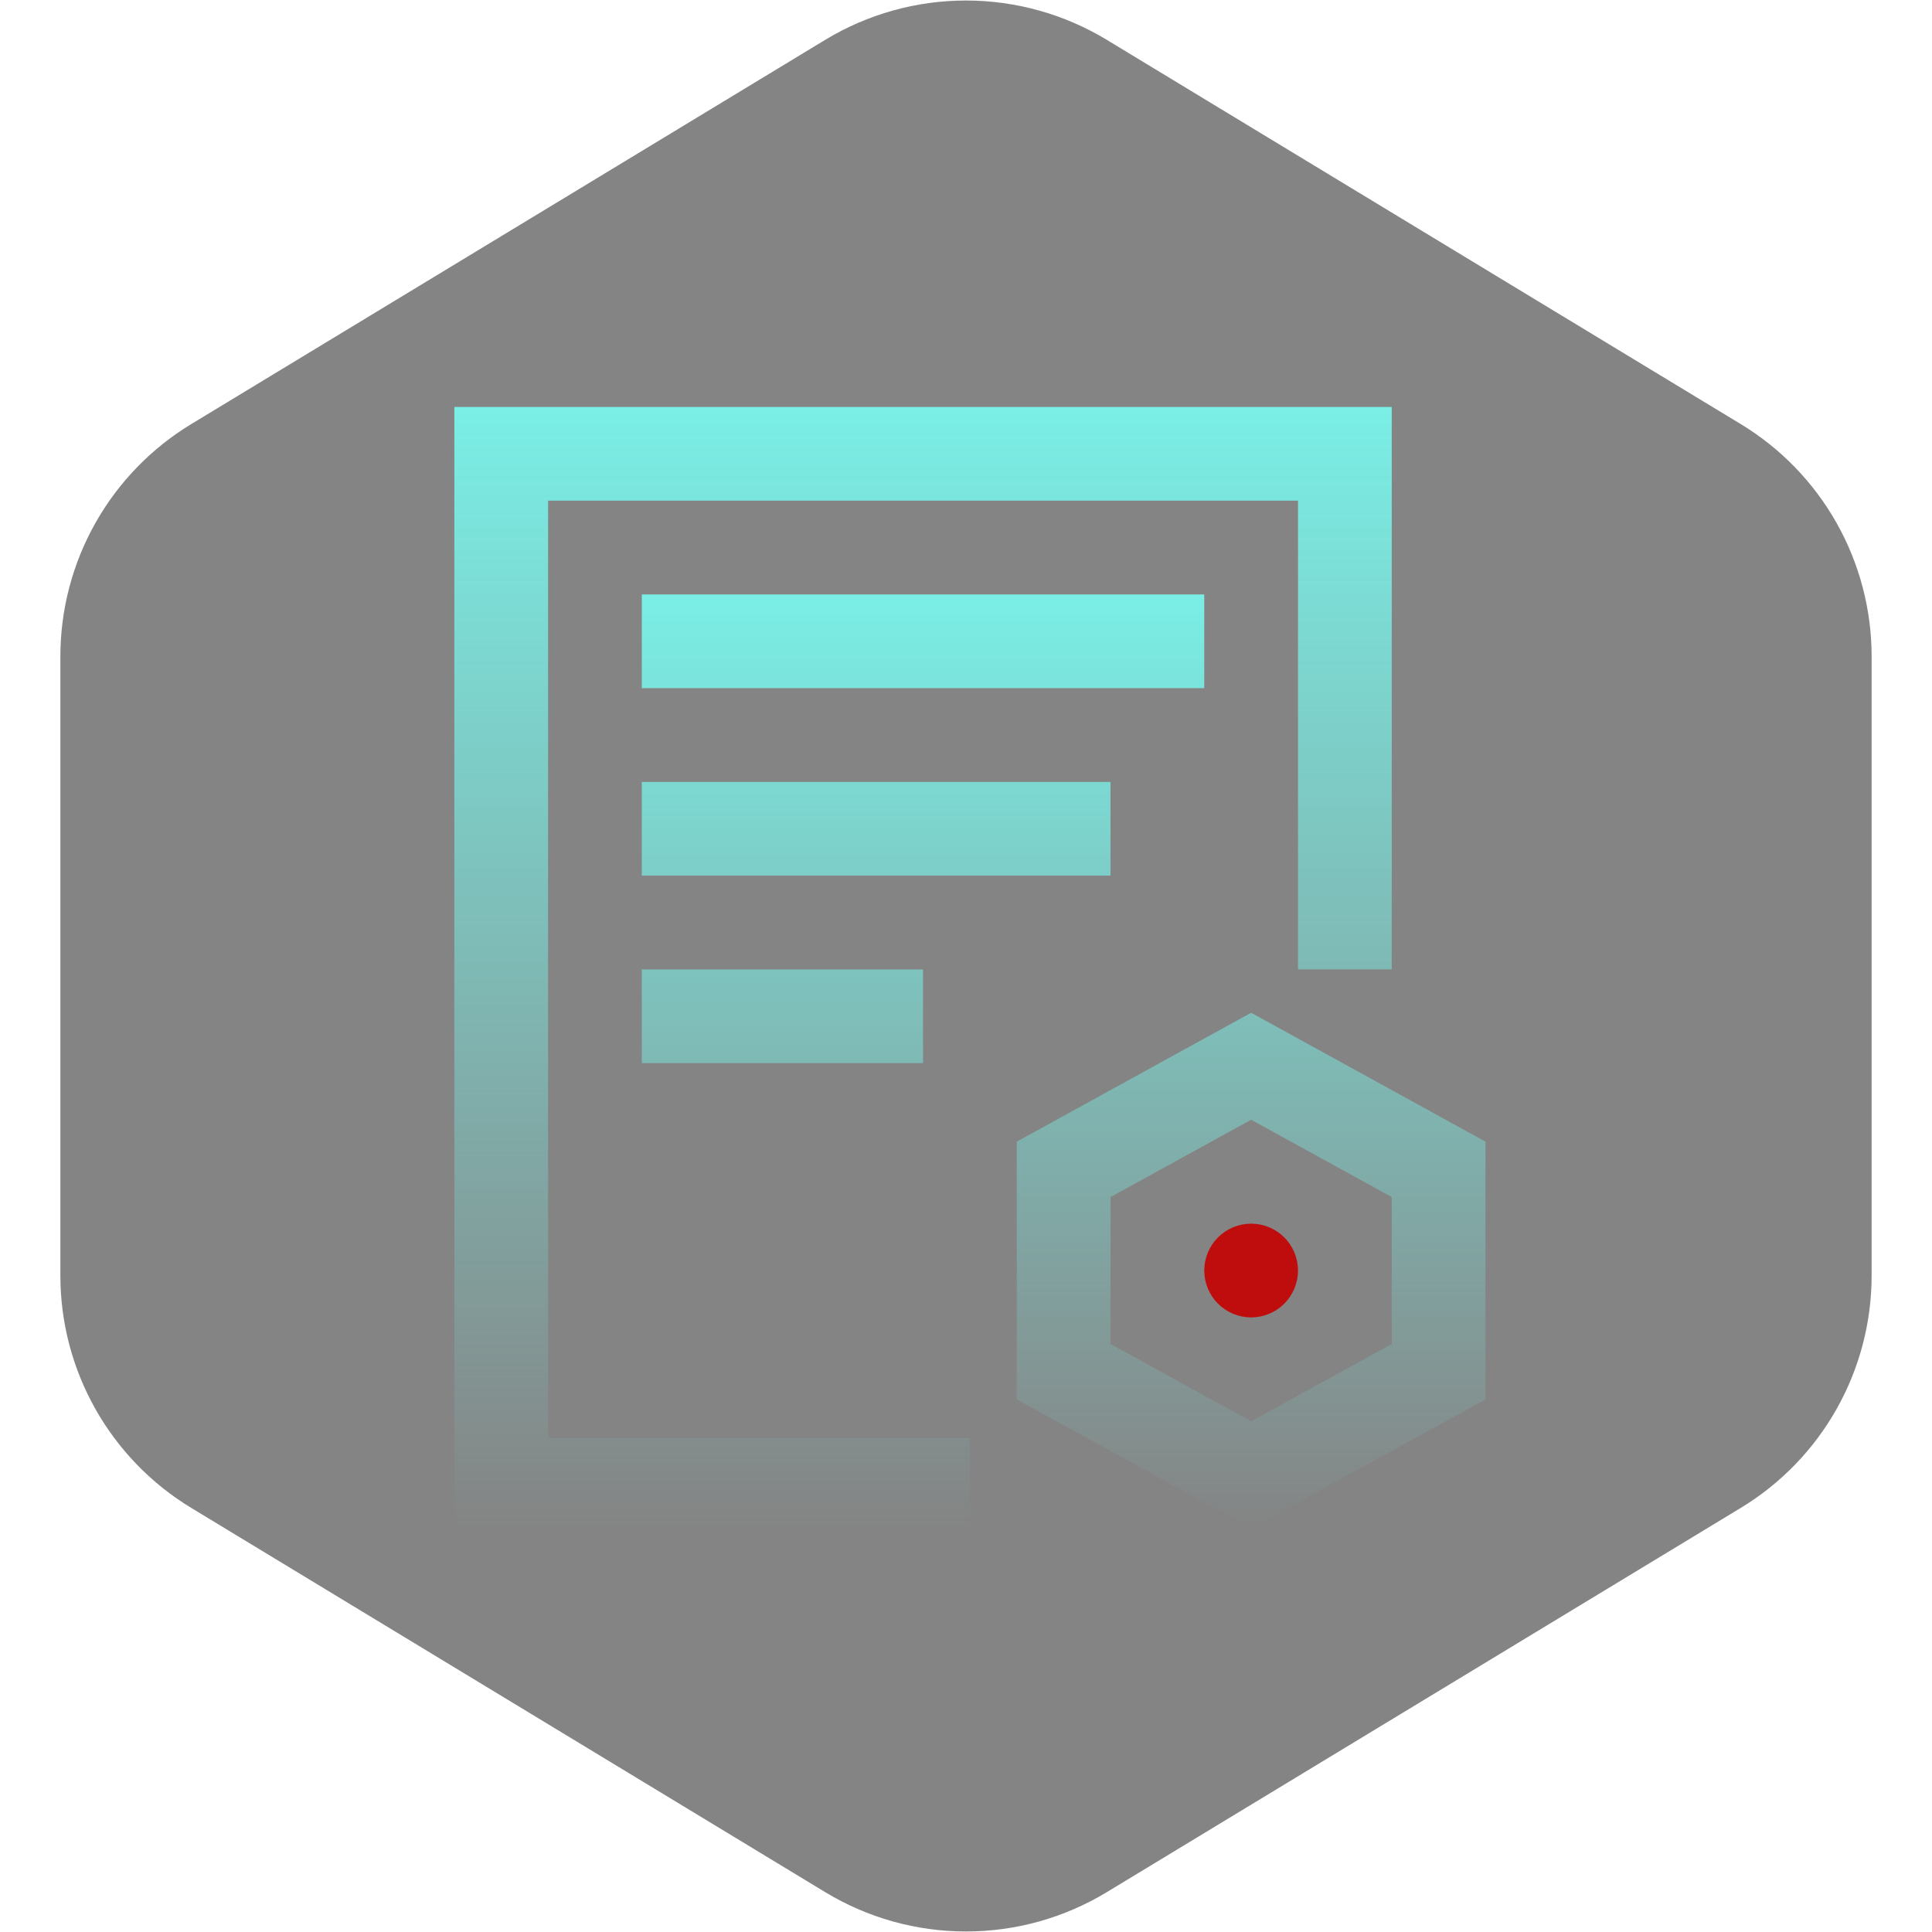
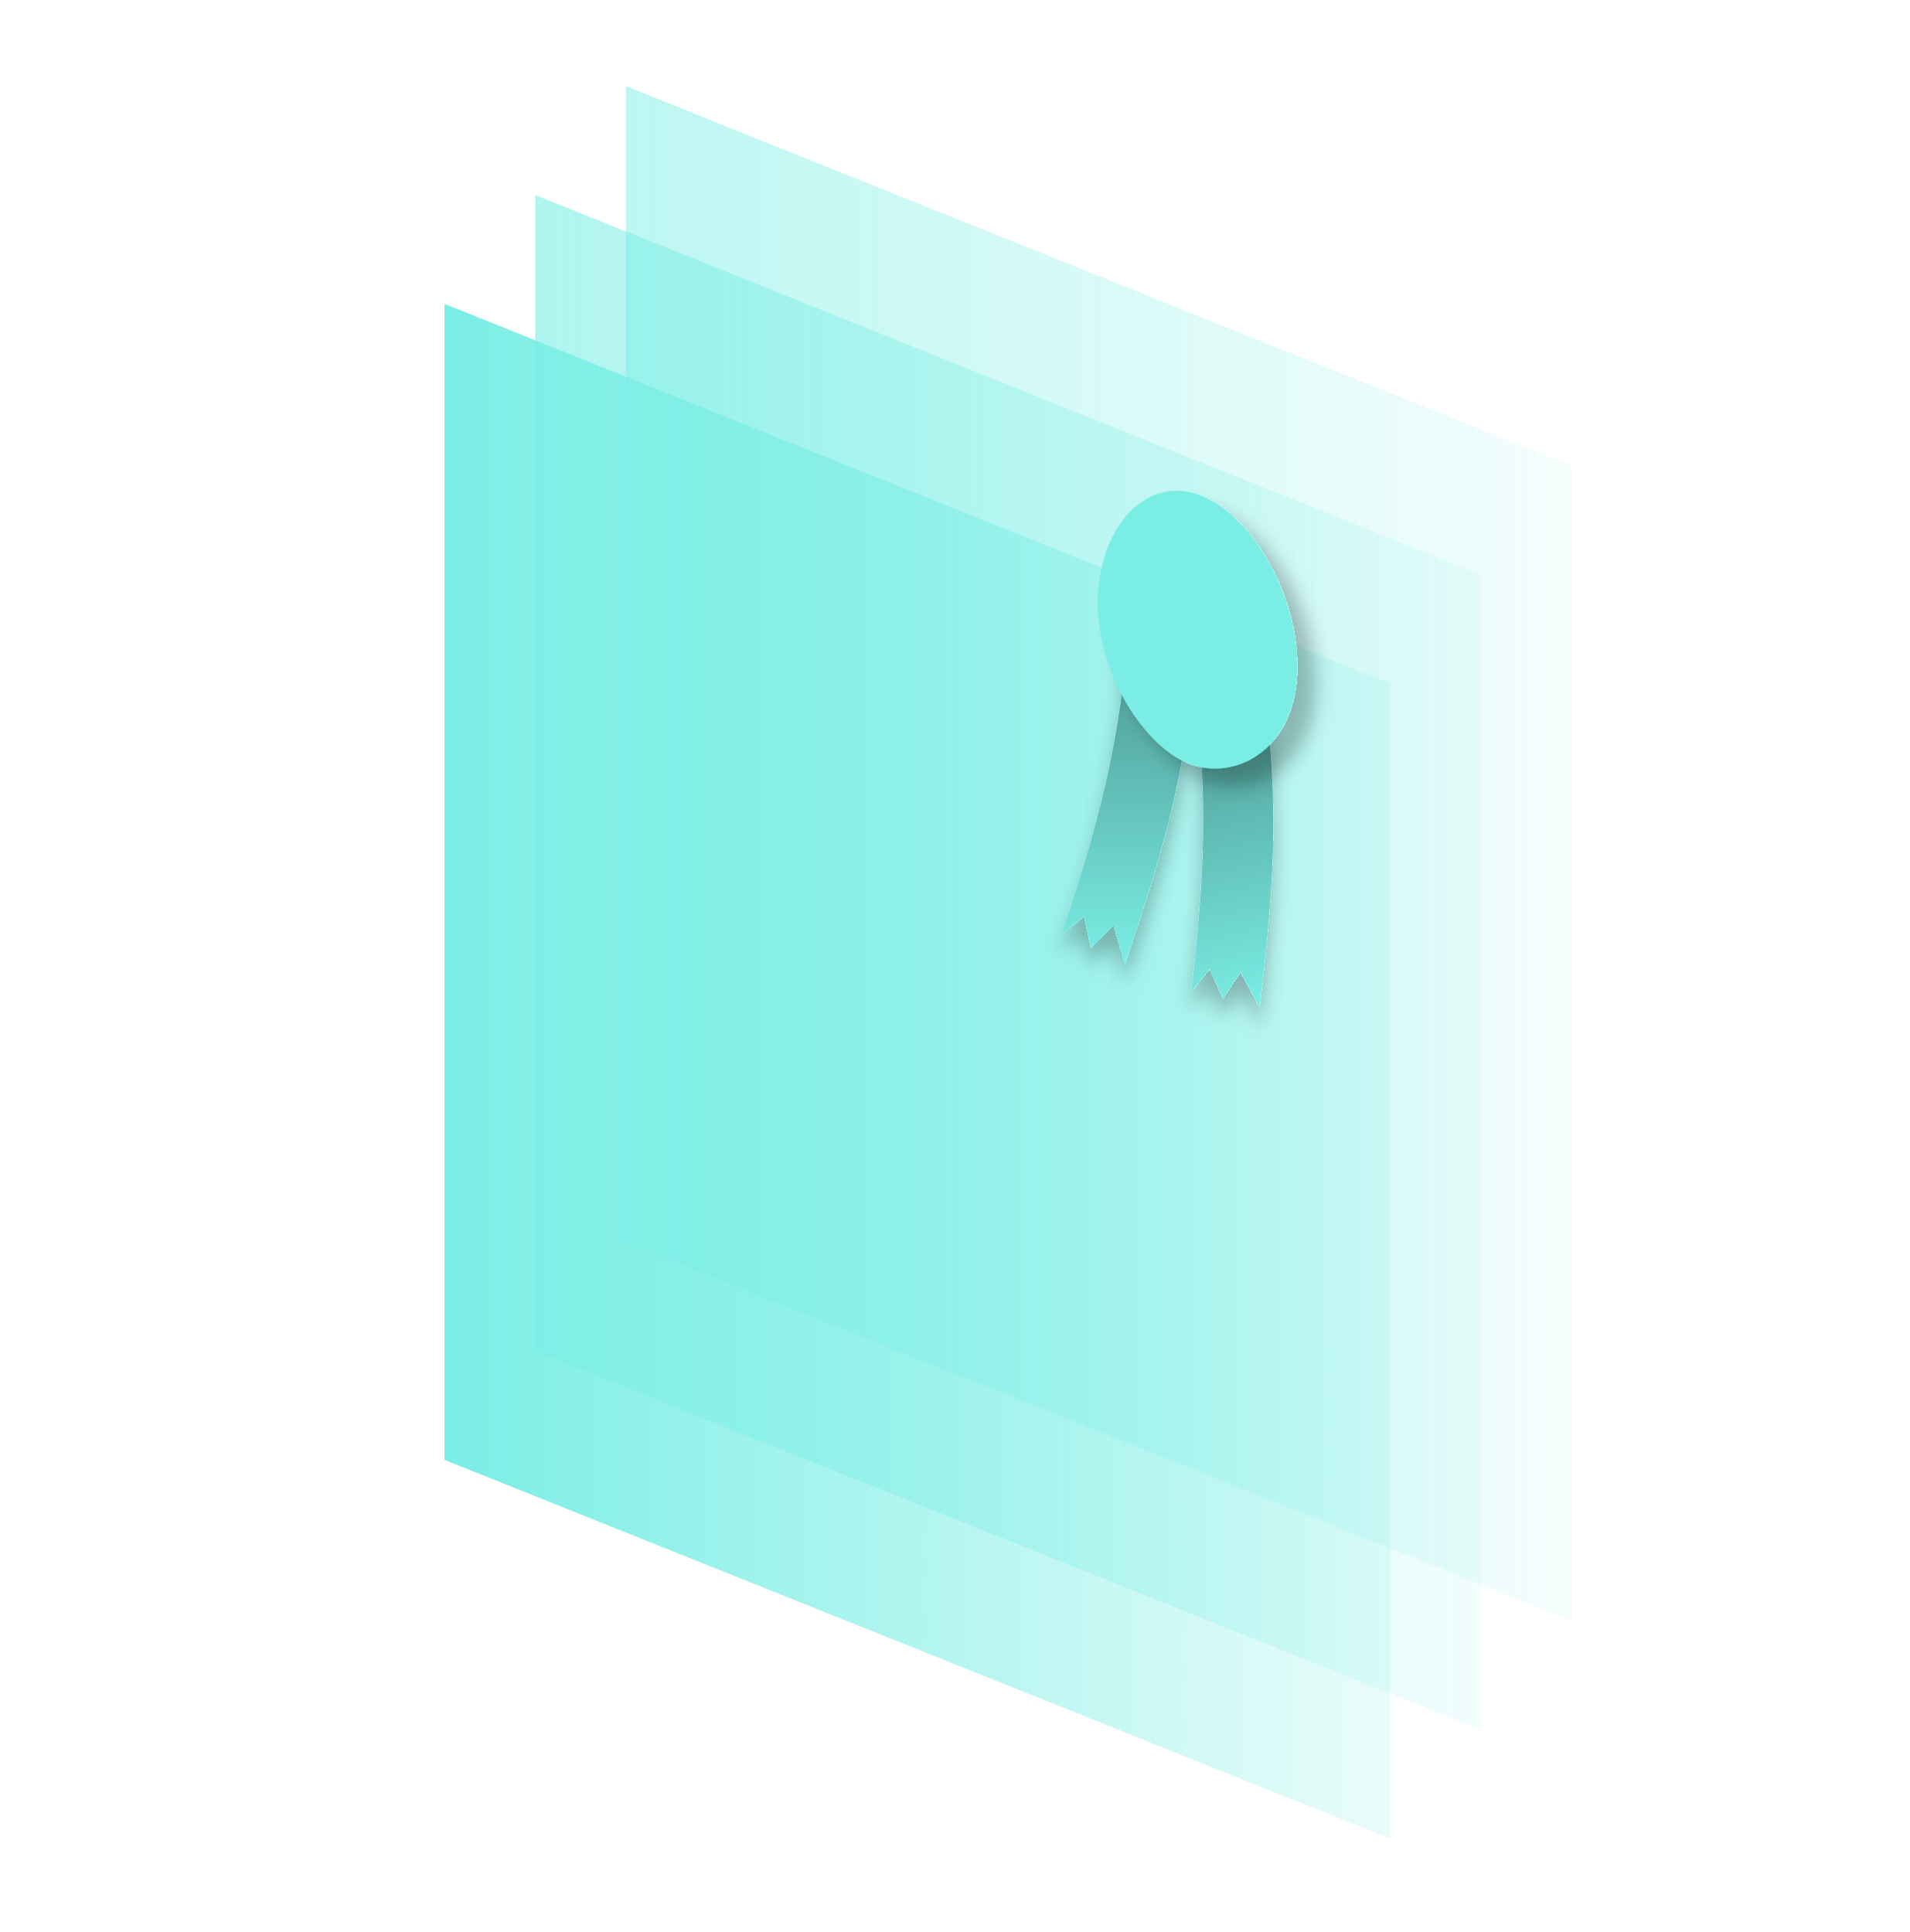
- <svg xmlns="http://www.w3.org/2000/svg" width="489" height="489" viewBox="0 0 489 489" fill="none">
-   <path d="M280.136 10.085C269.39 3.574 257.065 0.131 244.5 0.131C231.935 0.131 219.61 3.574 208.864 10.085L48.411 107.335C38.3 113.462 29.939 122.092 24.136 132.392C18.332 142.693 15.283 154.315 15.281 166.138V322.862C15.283 334.685 18.332 346.307 24.136 356.607C29.939 366.908 38.3 375.538 48.411 381.664L208.864 478.914C219.61 485.426 231.935 488.868 244.5 488.868C257.065 488.868 269.39 485.426 280.136 478.914L440.589 381.664C450.7 375.538 459.061 366.908 464.864 356.607C470.668 346.307 473.717 334.685 473.719 322.862V166.138C473.717 154.315 470.668 142.693 464.864 132.392C459.061 122.092 450.7 113.462 440.589 107.335L280.136 10.085Z" fill="#1F1F1F" fill-opacity="0.55" />
-   <path d="M138.725 126.725H328.532V245.353H352.257V103H115V387.71H245.491V363.985H138.725V126.725Z" fill="url(#paint0_linear_599_103)" />
-   <path d="M162.447 150.45H304.803V174.175H162.447V150.45ZM162.447 197.903H281.075V221.629H162.447V197.903ZM162.447 245.354H233.625V269.079H162.447V245.354ZM316.666 256.334L257.353 288.956V354.202L316.669 386.825L375.982 354.202V288.956L316.666 256.334ZM352.257 340.173L316.669 359.746L281.082 340.173V302.986L316.669 283.413L352.257 302.986V340.173Z" fill="url(#paint1_linear_599_103)" />
-   <path d="M304.804 321.579C304.804 324.725 306.054 327.742 308.278 329.967C310.503 332.192 313.52 333.441 316.666 333.441C319.812 333.441 322.83 332.192 325.054 329.967C327.279 327.742 328.529 324.725 328.529 321.579C328.529 318.433 327.279 315.415 325.054 313.191C322.83 310.966 319.812 309.716 316.666 309.716C313.52 309.716 310.503 310.966 308.278 313.191C306.054 315.415 304.804 318.433 304.804 321.579Z" fill="#BF0D0D" />
+ <svg xmlns="http://www.w3.org/2000/svg" width="421" height="426" viewBox="0 0 421 426" fill="none">
+   <path opacity="0.5" d="M346.455 357.394V102.728L138 19V273.904L346.455 357.394Z" fill="url(#paint0_linear_355_700)" />
+   <path opacity="0.6" d="M326.455 381.394V126.728L118 43V297.904L326.455 381.394Z" fill="url(#paint1_linear_355_700)" />
+   <path d="M306.455 405.394V150.728L97.999 67V321.904L306.455 405.394Z" fill="url(#paint2_linear_355_700)" />
+   <g filter="url(#filter0_d_355_700)">
+     <path d="M234 206C243.871 176.814 247.372 160.387 249.5 131L264 137.5C262.224 166.712 258.001 183.145 248 212.5L245.5 204L240.5 209L239 202L234 206Z" fill="url(#paint3_linear_355_700)" />
+   </g>
+   <g filter="url(#filter1_d_355_700)">
+     <path d="M262.633 218.606C266.204 188.004 266.204 171.208 262.16 142.023L277.696 145.357C282.048 174.298 281.343 191.25 277.681 222.045L273.464 214.253L269.616 220.185L266.69 213.652L262.633 218.606Z" fill="url(#paint4_linear_355_700)" />
+   </g>
+   <g filter="url(#filter2_d_355_700)">
+     <path d="M286 147C286 163.568 274.5 171.5 264 169C253.5 166.5 242 149.568 242 133C242 116.431 252.5 105 264 109C275.5 113 286 130.431 286 147Z" fill="#7AEEE5" />
+   </g>
  <defs>
-     <linearGradient id="paint0_linear_599_103" x1="233.628" y1="103" x2="233.628" y2="387.71" gradientUnits="userSpaceOnUse">
+     <filter id="filter0_d_355_700" x="230" y="131" width="38" height="89.5" filterUnits="userSpaceOnUse" color-interpolation-filters="sRGB">
+       <feFlood flood-opacity="0" result="BackgroundImageFix" />
+       <feColorMatrix in="SourceAlpha" type="matrix" values="0 0 0 0 0 0 0 0 0 0 0 0 0 0 0 0 0 0 127 0" result="hardAlpha" />
+       <feOffset dy="4" />
+       <feGaussianBlur stdDeviation="2" />
+       <feComposite in2="hardAlpha" operator="out" />
+       <feColorMatrix type="matrix" values="0 0 0 0 0 0 0 0 0 0 0 0 0 0 0 0 0 0 0.25 0" />
+       <feBlend mode="normal" in2="BackgroundImageFix" result="effect1_dropShadow_355_700" />
+       <feBlend mode="normal" in="SourceGraphic" in2="effect1_dropShadow_355_700" result="shape" />
+     </filter>
+     <filter id="filter1_d_355_700" x="258.159" y="142.022" width="26.541" height="88.022" filterUnits="userSpaceOnUse" color-interpolation-filters="sRGB">
+       <feFlood flood-opacity="0" result="BackgroundImageFix" />
+       <feColorMatrix in="SourceAlpha" type="matrix" values="0 0 0 0 0 0 0 0 0 0 0 0 0 0 0 0 0 0 127 0" result="hardAlpha" />
+       <feOffset dy="4" />
+       <feGaussianBlur stdDeviation="2" />
+       <feComposite in2="hardAlpha" operator="out" />
+       <feColorMatrix type="matrix" values="0 0 0 0 0 0 0 0 0 0 0 0 0 0 0 0 0 0 0.25 0" />
+       <feBlend mode="normal" in2="BackgroundImageFix" result="effect1_dropShadow_355_700" />
+       <feBlend mode="normal" in="SourceGraphic" in2="effect1_dropShadow_355_700" result="shape" />
+     </filter>
+     <filter id="filter2_d_355_700" x="242" y="108.198" width="52" height="69.254" filterUnits="userSpaceOnUse" color-interpolation-filters="sRGB">
+       <feFlood flood-opacity="0" result="BackgroundImageFix" />
+       <feColorMatrix in="SourceAlpha" type="matrix" values="0 0 0 0 0 0 0 0 0 0 0 0 0 0 0 0 0 0 127 0" result="hardAlpha" />
+       <feOffset dx="4" dy="4" />
+       <feGaussianBlur stdDeviation="2" />
+       <feComposite in2="hardAlpha" operator="out" />
+       <feColorMatrix type="matrix" values="0 0 0 0 0 0 0 0 0 0 0 0 0 0 0 0 0 0 0.25 0" />
+       <feBlend mode="normal" in2="BackgroundImageFix" result="effect1_dropShadow_355_700" />
+       <feBlend mode="normal" in="SourceGraphic" in2="effect1_dropShadow_355_700" result="shape" />
+     </filter>
+     <linearGradient id="paint0_linear_355_700" x1="388.351" y1="187.723" x2="137.999" y2="187.721" gradientUnits="userSpaceOnUse">
+       <stop stop-color="#7AEEE5" stop-opacity="0" />
+       <stop offset="1" stop-color="#7AEEE5" />
+     </linearGradient>
+     <linearGradient id="paint1_linear_355_700" x1="368.351" y1="211.723" x2="117.999" y2="211.721" gradientUnits="userSpaceOnUse">
+       <stop stop-color="#7AEEE5" stop-opacity="0" />
+       <stop offset="1" stop-color="#7AEEE5" />
+     </linearGradient>
+     <linearGradient id="paint2_linear_355_700" x1="348.351" y1="235.723" x2="97.999" y2="235.721" gradientUnits="userSpaceOnUse">
+       <stop stop-color="#7AEEE5" stop-opacity="0" />
+       <stop offset="1" stop-color="#7AEEE5" />
+     </linearGradient>
+     <linearGradient id="paint3_linear_355_700" x1="249" y1="212.5" x2="249" y2="131" gradientUnits="userSpaceOnUse">
      <stop stop-color="#7AEEE5" />
-       <stop offset="1" stop-color="#7AEEE5" stop-opacity="0" />
+       <stop offset="1" stop-color="#468883" />
    </linearGradient>
-     <linearGradient id="paint1_linear_599_103" x1="269.214" y1="150.45" x2="269.214" y2="386.825" gradientUnits="userSpaceOnUse">
+     <linearGradient id="paint4_linear_355_700" x1="278.659" y1="221.837" x2="261.671" y2="142.127" gradientUnits="userSpaceOnUse">
      <stop stop-color="#7AEEE5" />
-       <stop offset="1" stop-color="#7AEEE5" stop-opacity="0" />
+       <stop offset="1" stop-color="#468883" />
    </linearGradient>
  </defs>
</svg>
